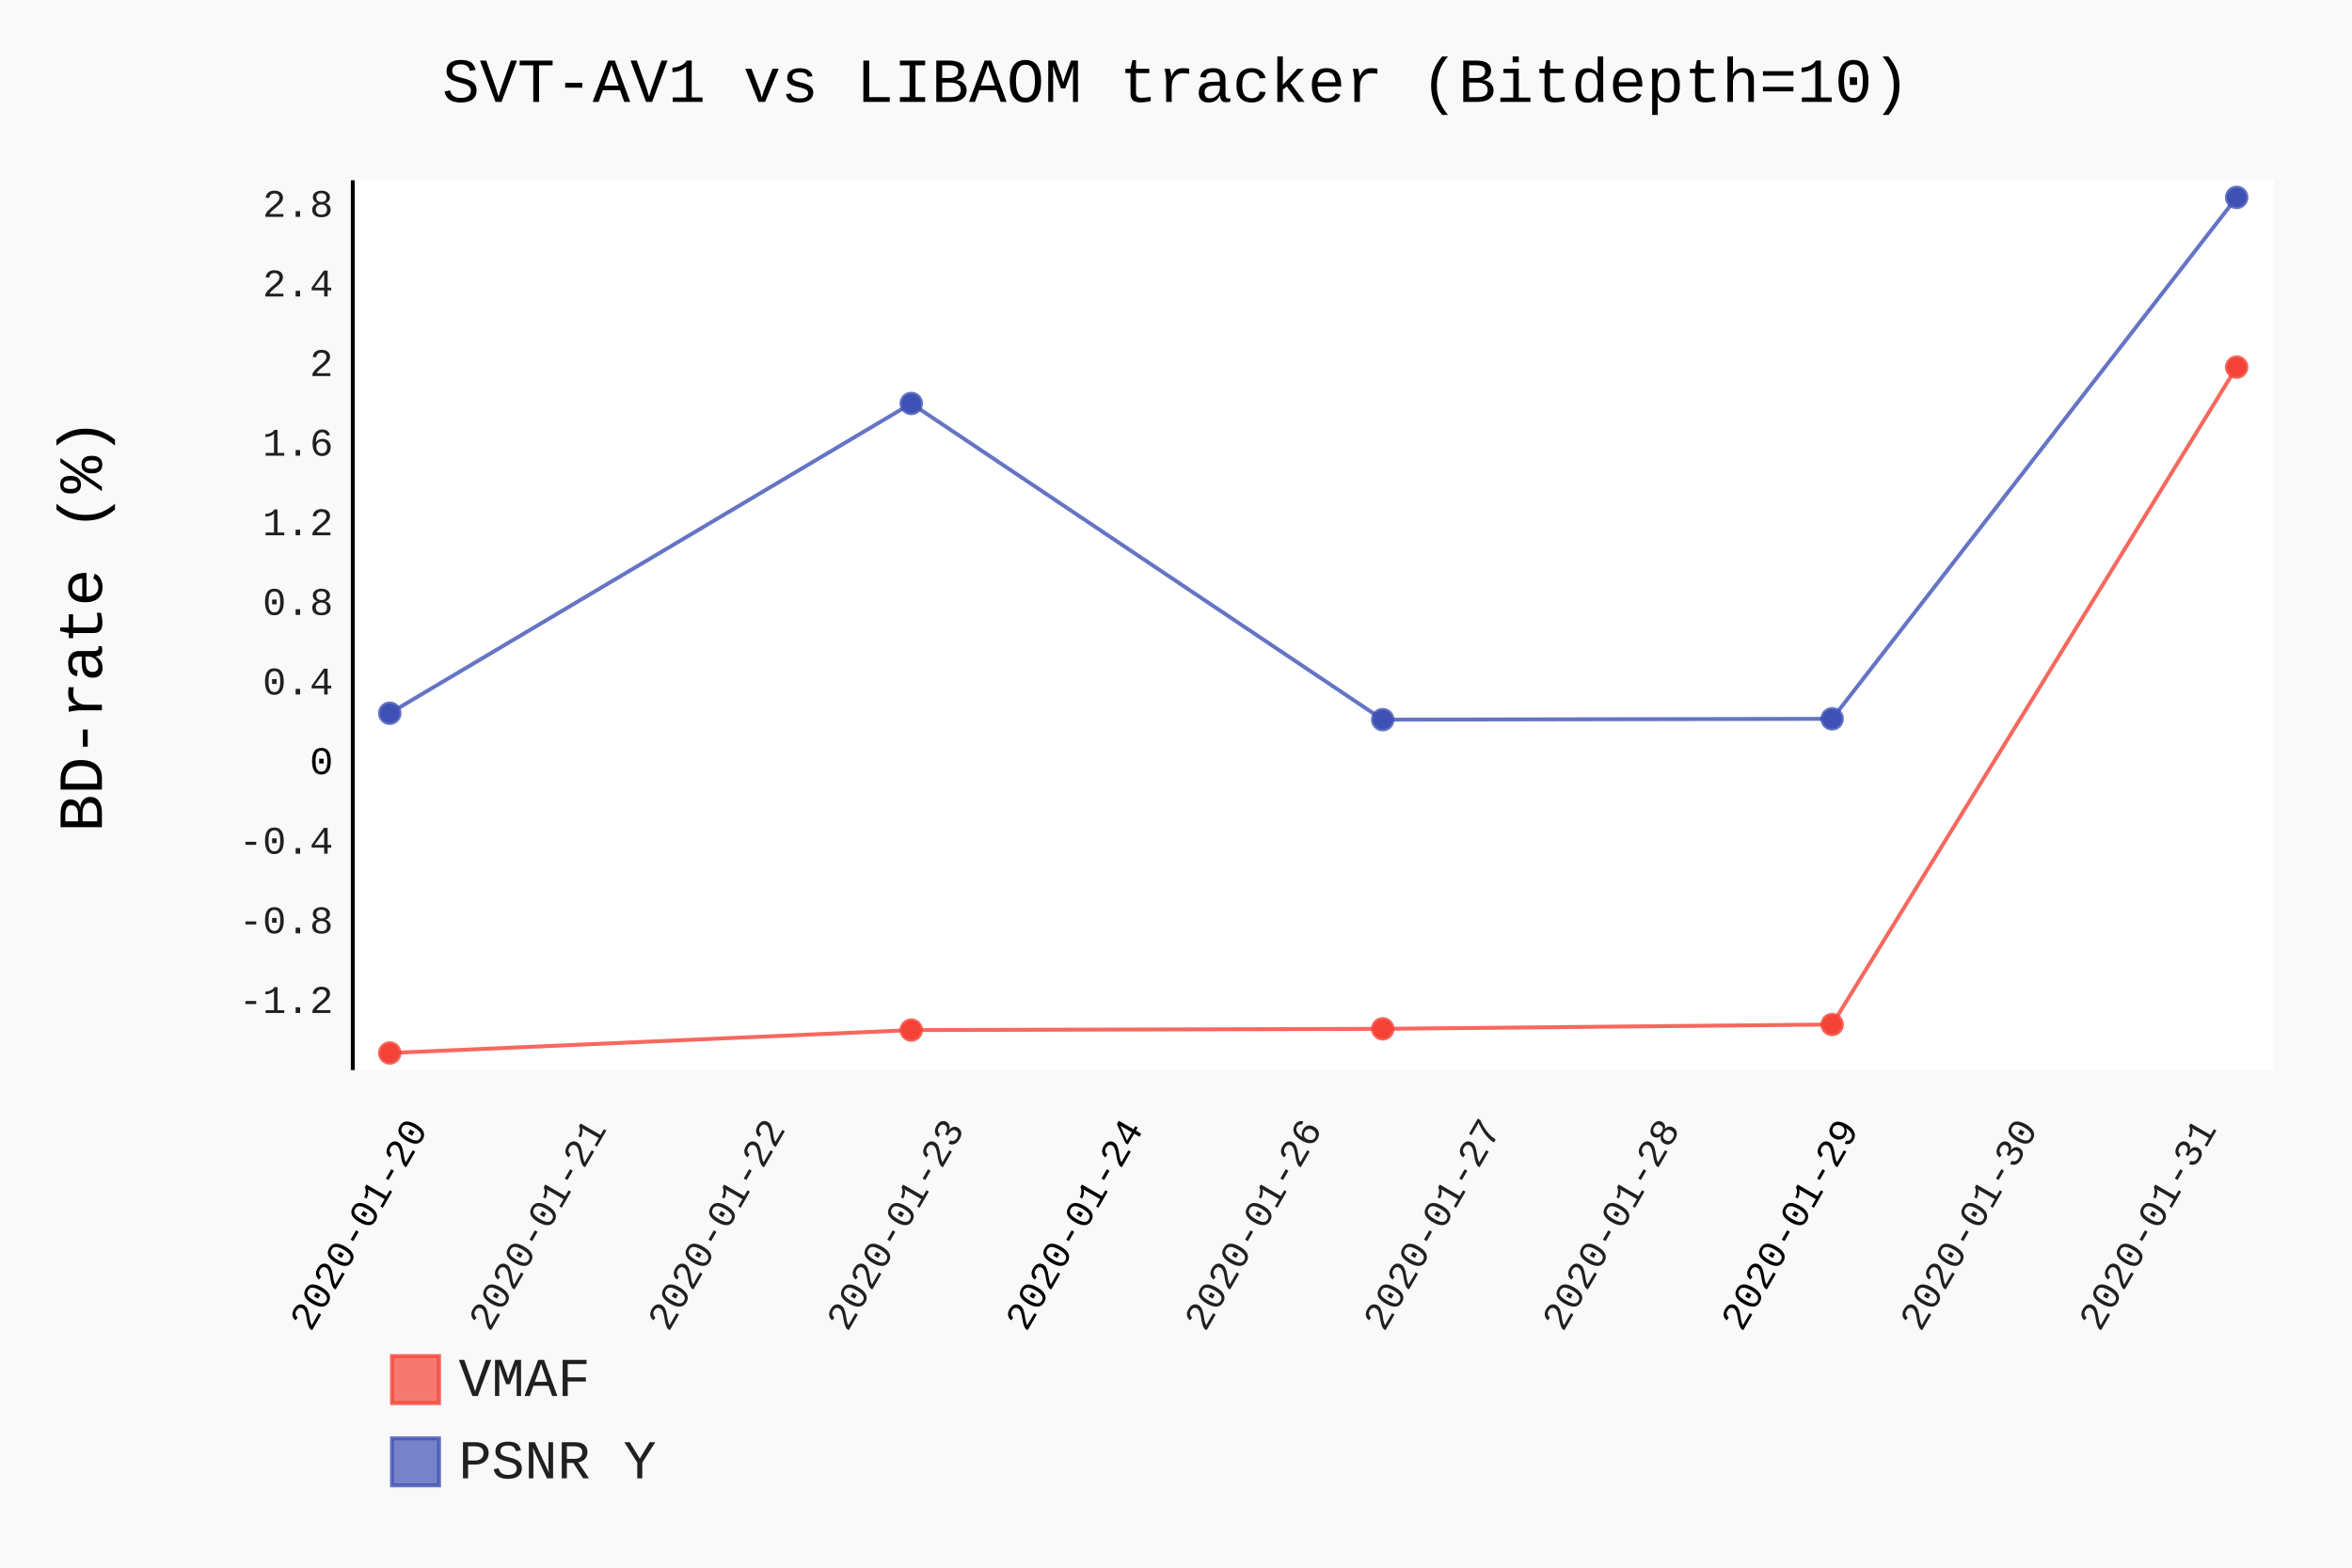
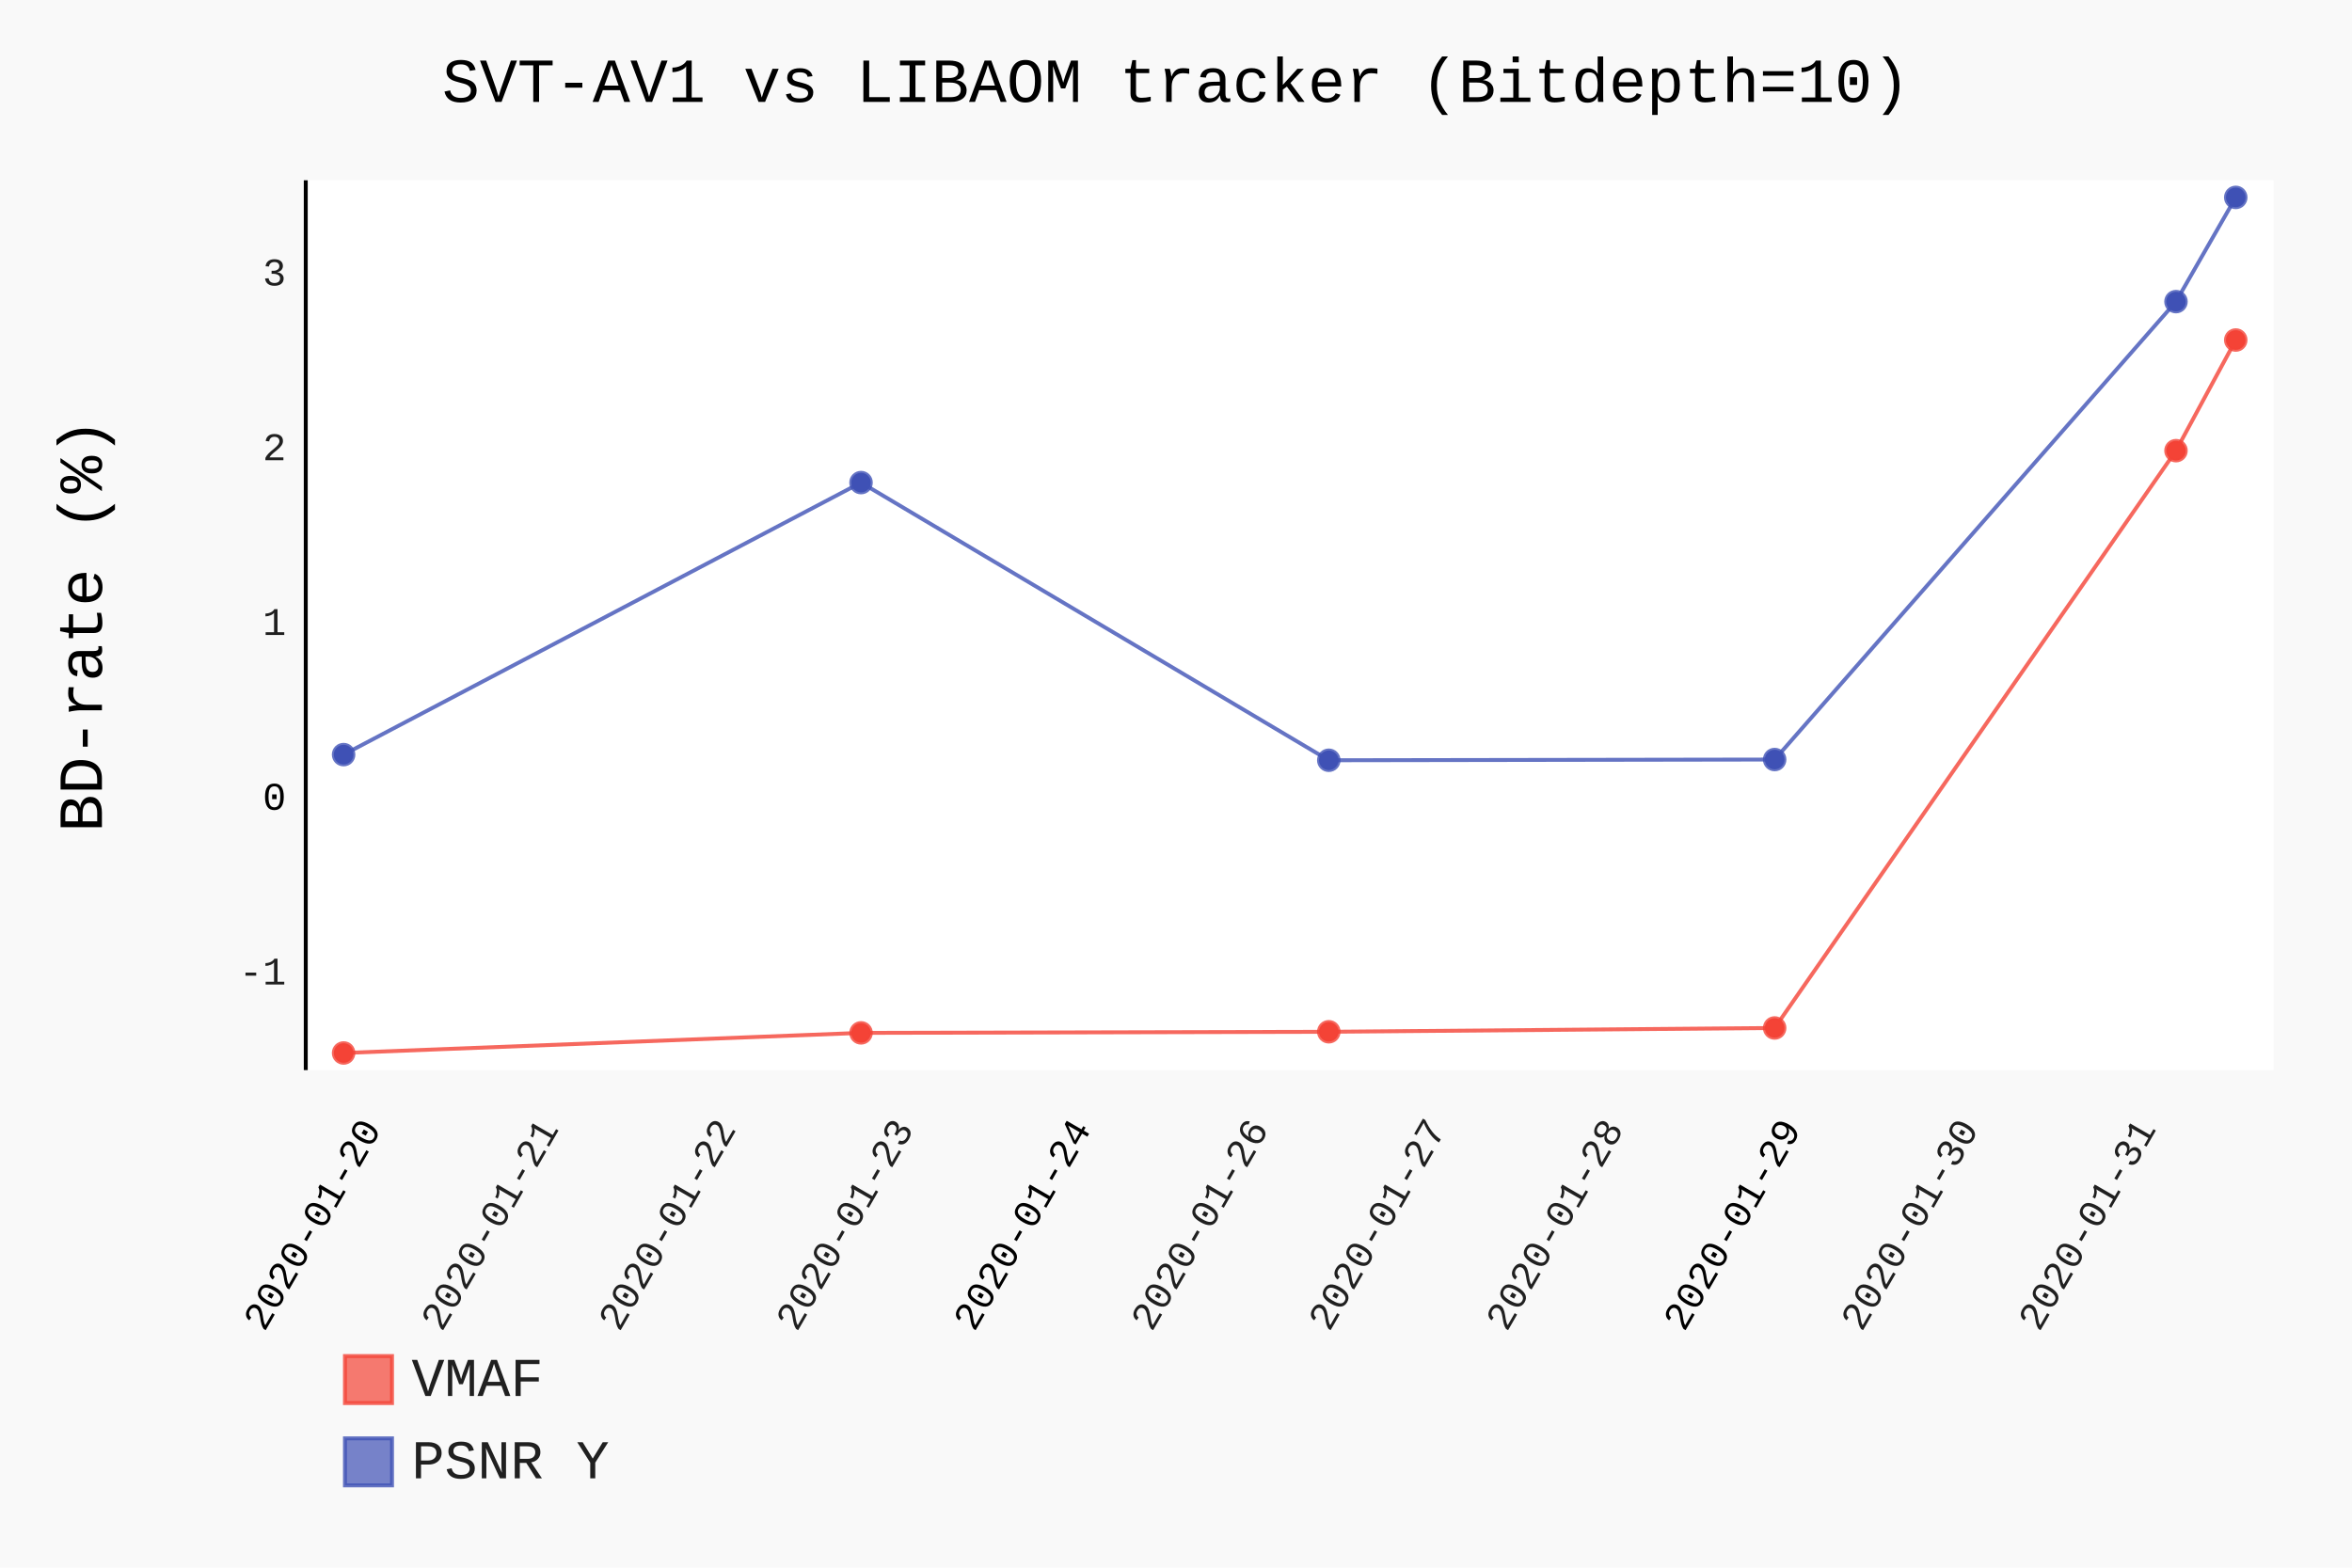
- <svg xmlns="http://www.w3.org/2000/svg" class="pygal-chart" id="chart-548090fd-71ae-4430-8d39-eb74c7b3874e" viewBox="0 0 600 400">
+ <svg xmlns="http://www.w3.org/2000/svg" class="pygal-chart" id="chart-9e357500-c41a-49f0-8a3e-ec4b14869d5c" viewBox="0 0 600 400">
  <defs>
-     <style type="text/css">#chart-548090fd-71ae-4430-8d39-eb74c7b3874e{-webkit-user-select:none;-webkit-font-smoothing:antialiased;font-family:Consolas,"Liberation Mono",Menlo,Courier,monospace}#chart-548090fd-71ae-4430-8d39-eb74c7b3874e .title{font-family:Consolas,"Liberation Mono",Menlo,Courier,monospace;font-size:16px}#chart-548090fd-71ae-4430-8d39-eb74c7b3874e .legends .legend text{font-family:Consolas,"Liberation Mono",Menlo,Courier,monospace;font-size:14px}#chart-548090fd-71ae-4430-8d39-eb74c7b3874e .axis text{font-family:Consolas,"Liberation Mono",Menlo,Courier,monospace;font-size:10px}#chart-548090fd-71ae-4430-8d39-eb74c7b3874e .axis text.major{font-family:Consolas,"Liberation Mono",Menlo,Courier,monospace;font-size:10px}#chart-548090fd-71ae-4430-8d39-eb74c7b3874e .text-overlay text.value{font-family:Consolas,"Liberation Mono",Menlo,Courier,monospace;font-size:16px}#chart-548090fd-71ae-4430-8d39-eb74c7b3874e .text-overlay text.label{font-family:Consolas,"Liberation Mono",Menlo,Courier,monospace;font-size:10px}#chart-548090fd-71ae-4430-8d39-eb74c7b3874e .tooltip{font-family:Consolas,"Liberation Mono",Menlo,Courier,monospace;font-size:14px}#chart-548090fd-71ae-4430-8d39-eb74c7b3874e text.no_data{font-family:Consolas,"Liberation Mono",Menlo,Courier,monospace;font-size:64px}
- #chart-548090fd-71ae-4430-8d39-eb74c7b3874e{background-color:rgba(249,249,249,1)}#chart-548090fd-71ae-4430-8d39-eb74c7b3874e path,#chart-548090fd-71ae-4430-8d39-eb74c7b3874e line,#chart-548090fd-71ae-4430-8d39-eb74c7b3874e rect,#chart-548090fd-71ae-4430-8d39-eb74c7b3874e circle{-webkit-transition:150ms;-moz-transition:150ms;transition:150ms}#chart-548090fd-71ae-4430-8d39-eb74c7b3874e .graph &gt; .background{fill:rgba(249,249,249,1)}#chart-548090fd-71ae-4430-8d39-eb74c7b3874e .plot &gt; .background{fill:rgba(255,255,255,1)}#chart-548090fd-71ae-4430-8d39-eb74c7b3874e .graph{fill:rgba(0,0,0,.87)}#chart-548090fd-71ae-4430-8d39-eb74c7b3874e text.no_data{fill:rgba(0,0,0,1)}#chart-548090fd-71ae-4430-8d39-eb74c7b3874e .title{fill:rgba(0,0,0,1)}#chart-548090fd-71ae-4430-8d39-eb74c7b3874e .legends .legend text{fill:rgba(0,0,0,.87)}#chart-548090fd-71ae-4430-8d39-eb74c7b3874e .legends .legend:hover text{fill:rgba(0,0,0,1)}#chart-548090fd-71ae-4430-8d39-eb74c7b3874e .axis .line{stroke:rgba(0,0,0,1)}#chart-548090fd-71ae-4430-8d39-eb74c7b3874e .axis .guide.line{stroke:rgba(0,0,0,.54)}#chart-548090fd-71ae-4430-8d39-eb74c7b3874e .axis .major.line{stroke:rgba(0,0,0,.87)}#chart-548090fd-71ae-4430-8d39-eb74c7b3874e .axis text.major{fill:rgba(0,0,0,1)}#chart-548090fd-71ae-4430-8d39-eb74c7b3874e .axis.y .guides:hover .guide.line,#chart-548090fd-71ae-4430-8d39-eb74c7b3874e .line-graph .axis.x .guides:hover .guide.line,#chart-548090fd-71ae-4430-8d39-eb74c7b3874e .stackedline-graph .axis.x .guides:hover .guide.line,#chart-548090fd-71ae-4430-8d39-eb74c7b3874e .xy-graph .axis.x .guides:hover .guide.line{stroke:rgba(0,0,0,1)}#chart-548090fd-71ae-4430-8d39-eb74c7b3874e .axis .guides:hover text{fill:rgba(0,0,0,1)}#chart-548090fd-71ae-4430-8d39-eb74c7b3874e .reactive{fill-opacity:.7;stroke-opacity:.8}#chart-548090fd-71ae-4430-8d39-eb74c7b3874e .ci{stroke:rgba(0,0,0,.87)}#chart-548090fd-71ae-4430-8d39-eb74c7b3874e .reactive.active,#chart-548090fd-71ae-4430-8d39-eb74c7b3874e .active .reactive{fill-opacity:.8;stroke-opacity:.9;stroke-width:4}#chart-548090fd-71ae-4430-8d39-eb74c7b3874e .ci .reactive.active{stroke-width:1.5}#chart-548090fd-71ae-4430-8d39-eb74c7b3874e .series text{fill:rgba(0,0,0,1)}#chart-548090fd-71ae-4430-8d39-eb74c7b3874e .tooltip rect{fill:rgba(255,255,255,1);stroke:rgba(0,0,0,1);-webkit-transition:opacity 150ms;-moz-transition:opacity 150ms;transition:opacity 150ms}#chart-548090fd-71ae-4430-8d39-eb74c7b3874e .tooltip .label{fill:rgba(0,0,0,.87)}#chart-548090fd-71ae-4430-8d39-eb74c7b3874e .tooltip .label{fill:rgba(0,0,0,.87)}#chart-548090fd-71ae-4430-8d39-eb74c7b3874e .tooltip .legend{font-size:.8em;fill:rgba(0,0,0,.54)}#chart-548090fd-71ae-4430-8d39-eb74c7b3874e .tooltip .x_label{font-size:.6em;fill:rgba(0,0,0,1)}#chart-548090fd-71ae-4430-8d39-eb74c7b3874e .tooltip .xlink{font-size:.5em;text-decoration:underline}#chart-548090fd-71ae-4430-8d39-eb74c7b3874e .tooltip .value{font-size:1.5em}#chart-548090fd-71ae-4430-8d39-eb74c7b3874e .bound{font-size:.5em}#chart-548090fd-71ae-4430-8d39-eb74c7b3874e .max-value{font-size:.75em;fill:rgba(0,0,0,.54)}#chart-548090fd-71ae-4430-8d39-eb74c7b3874e .map-element{fill:rgba(255,255,255,1);stroke:rgba(0,0,0,.54) !important}#chart-548090fd-71ae-4430-8d39-eb74c7b3874e .map-element .reactive{fill-opacity:inherit;stroke-opacity:inherit}#chart-548090fd-71ae-4430-8d39-eb74c7b3874e .color-0,#chart-548090fd-71ae-4430-8d39-eb74c7b3874e .color-0 a:visited{stroke:#F44336;fill:#F44336}#chart-548090fd-71ae-4430-8d39-eb74c7b3874e .color-1,#chart-548090fd-71ae-4430-8d39-eb74c7b3874e .color-1 a:visited{stroke:#3F51B5;fill:#3F51B5}#chart-548090fd-71ae-4430-8d39-eb74c7b3874e .text-overlay .color-0 text{fill:black}#chart-548090fd-71ae-4430-8d39-eb74c7b3874e .text-overlay .color-1 text{fill:black}
- #chart-548090fd-71ae-4430-8d39-eb74c7b3874e text.no_data{text-anchor:middle}#chart-548090fd-71ae-4430-8d39-eb74c7b3874e .guide.line{fill:none}#chart-548090fd-71ae-4430-8d39-eb74c7b3874e .centered{text-anchor:middle}#chart-548090fd-71ae-4430-8d39-eb74c7b3874e .title{text-anchor:middle}#chart-548090fd-71ae-4430-8d39-eb74c7b3874e .legends .legend text{fill-opacity:1}#chart-548090fd-71ae-4430-8d39-eb74c7b3874e .axis.x text{text-anchor:middle}#chart-548090fd-71ae-4430-8d39-eb74c7b3874e .axis.x:not(.web) text[transform]{text-anchor:start}#chart-548090fd-71ae-4430-8d39-eb74c7b3874e .axis.x:not(.web) text[transform].backwards{text-anchor:end}#chart-548090fd-71ae-4430-8d39-eb74c7b3874e .axis.y text{text-anchor:end}#chart-548090fd-71ae-4430-8d39-eb74c7b3874e .axis.y text[transform].backwards{text-anchor:start}#chart-548090fd-71ae-4430-8d39-eb74c7b3874e .axis.y2 text{text-anchor:start}#chart-548090fd-71ae-4430-8d39-eb74c7b3874e .axis.y2 text[transform].backwards{text-anchor:end}#chart-548090fd-71ae-4430-8d39-eb74c7b3874e .axis .guide.line{stroke-dasharray:4,4}#chart-548090fd-71ae-4430-8d39-eb74c7b3874e .axis .major.guide.line{stroke-dasharray:6,6}#chart-548090fd-71ae-4430-8d39-eb74c7b3874e .horizontal .axis.y .guide.line,#chart-548090fd-71ae-4430-8d39-eb74c7b3874e .horizontal .axis.y2 .guide.line,#chart-548090fd-71ae-4430-8d39-eb74c7b3874e .vertical .axis.x .guide.line{opacity:0}#chart-548090fd-71ae-4430-8d39-eb74c7b3874e .horizontal .axis.always_show .guide.line,#chart-548090fd-71ae-4430-8d39-eb74c7b3874e .vertical .axis.always_show .guide.line{opacity:1 !important}#chart-548090fd-71ae-4430-8d39-eb74c7b3874e .axis.y .guides:hover .guide.line,#chart-548090fd-71ae-4430-8d39-eb74c7b3874e .axis.y2 .guides:hover .guide.line,#chart-548090fd-71ae-4430-8d39-eb74c7b3874e .axis.x .guides:hover .guide.line{opacity:1}#chart-548090fd-71ae-4430-8d39-eb74c7b3874e .axis .guides:hover text{opacity:1}#chart-548090fd-71ae-4430-8d39-eb74c7b3874e .nofill{fill:none}#chart-548090fd-71ae-4430-8d39-eb74c7b3874e .subtle-fill{fill-opacity:.2}#chart-548090fd-71ae-4430-8d39-eb74c7b3874e .dot{stroke-width:1px;fill-opacity:1}#chart-548090fd-71ae-4430-8d39-eb74c7b3874e .dot.active{stroke-width:5px}#chart-548090fd-71ae-4430-8d39-eb74c7b3874e .dot.negative{fill:transparent}#chart-548090fd-71ae-4430-8d39-eb74c7b3874e text,#chart-548090fd-71ae-4430-8d39-eb74c7b3874e tspan{stroke:none !important}#chart-548090fd-71ae-4430-8d39-eb74c7b3874e .series text.active{opacity:1}#chart-548090fd-71ae-4430-8d39-eb74c7b3874e .tooltip rect{fill-opacity:.95;stroke-width:.5}#chart-548090fd-71ae-4430-8d39-eb74c7b3874e .tooltip text{fill-opacity:1}#chart-548090fd-71ae-4430-8d39-eb74c7b3874e .showable{visibility:hidden}#chart-548090fd-71ae-4430-8d39-eb74c7b3874e .showable.shown{visibility:visible}#chart-548090fd-71ae-4430-8d39-eb74c7b3874e .gauge-background{fill:rgba(229,229,229,1);stroke:none}#chart-548090fd-71ae-4430-8d39-eb74c7b3874e .bg-lines{stroke:rgba(249,249,249,1);stroke-width:2px}</style>
+     <style type="text/css">#chart-9e357500-c41a-49f0-8a3e-ec4b14869d5c{-webkit-user-select:none;-webkit-font-smoothing:antialiased;font-family:Consolas,"Liberation Mono",Menlo,Courier,monospace}#chart-9e357500-c41a-49f0-8a3e-ec4b14869d5c .title{font-family:Consolas,"Liberation Mono",Menlo,Courier,monospace;font-size:16px}#chart-9e357500-c41a-49f0-8a3e-ec4b14869d5c .legends .legend text{font-family:Consolas,"Liberation Mono",Menlo,Courier,monospace;font-size:14px}#chart-9e357500-c41a-49f0-8a3e-ec4b14869d5c .axis text{font-family:Consolas,"Liberation Mono",Menlo,Courier,monospace;font-size:10px}#chart-9e357500-c41a-49f0-8a3e-ec4b14869d5c .axis text.major{font-family:Consolas,"Liberation Mono",Menlo,Courier,monospace;font-size:10px}#chart-9e357500-c41a-49f0-8a3e-ec4b14869d5c .text-overlay text.value{font-family:Consolas,"Liberation Mono",Menlo,Courier,monospace;font-size:16px}#chart-9e357500-c41a-49f0-8a3e-ec4b14869d5c .text-overlay text.label{font-family:Consolas,"Liberation Mono",Menlo,Courier,monospace;font-size:10px}#chart-9e357500-c41a-49f0-8a3e-ec4b14869d5c .tooltip{font-family:Consolas,"Liberation Mono",Menlo,Courier,monospace;font-size:14px}#chart-9e357500-c41a-49f0-8a3e-ec4b14869d5c text.no_data{font-family:Consolas,"Liberation Mono",Menlo,Courier,monospace;font-size:64px}
+ #chart-9e357500-c41a-49f0-8a3e-ec4b14869d5c{background-color:rgba(249,249,249,1)}#chart-9e357500-c41a-49f0-8a3e-ec4b14869d5c path,#chart-9e357500-c41a-49f0-8a3e-ec4b14869d5c line,#chart-9e357500-c41a-49f0-8a3e-ec4b14869d5c rect,#chart-9e357500-c41a-49f0-8a3e-ec4b14869d5c circle{-webkit-transition:150ms;-moz-transition:150ms;transition:150ms}#chart-9e357500-c41a-49f0-8a3e-ec4b14869d5c .graph &gt; .background{fill:rgba(249,249,249,1)}#chart-9e357500-c41a-49f0-8a3e-ec4b14869d5c .plot &gt; .background{fill:rgba(255,255,255,1)}#chart-9e357500-c41a-49f0-8a3e-ec4b14869d5c .graph{fill:rgba(0,0,0,.87)}#chart-9e357500-c41a-49f0-8a3e-ec4b14869d5c text.no_data{fill:rgba(0,0,0,1)}#chart-9e357500-c41a-49f0-8a3e-ec4b14869d5c .title{fill:rgba(0,0,0,1)}#chart-9e357500-c41a-49f0-8a3e-ec4b14869d5c .legends .legend text{fill:rgba(0,0,0,.87)}#chart-9e357500-c41a-49f0-8a3e-ec4b14869d5c .legends .legend:hover text{fill:rgba(0,0,0,1)}#chart-9e357500-c41a-49f0-8a3e-ec4b14869d5c .axis .line{stroke:rgba(0,0,0,1)}#chart-9e357500-c41a-49f0-8a3e-ec4b14869d5c .axis .guide.line{stroke:rgba(0,0,0,.54)}#chart-9e357500-c41a-49f0-8a3e-ec4b14869d5c .axis .major.line{stroke:rgba(0,0,0,.87)}#chart-9e357500-c41a-49f0-8a3e-ec4b14869d5c .axis text.major{fill:rgba(0,0,0,1)}#chart-9e357500-c41a-49f0-8a3e-ec4b14869d5c .axis.y .guides:hover .guide.line,#chart-9e357500-c41a-49f0-8a3e-ec4b14869d5c .line-graph .axis.x .guides:hover .guide.line,#chart-9e357500-c41a-49f0-8a3e-ec4b14869d5c .stackedline-graph .axis.x .guides:hover .guide.line,#chart-9e357500-c41a-49f0-8a3e-ec4b14869d5c .xy-graph .axis.x .guides:hover .guide.line{stroke:rgba(0,0,0,1)}#chart-9e357500-c41a-49f0-8a3e-ec4b14869d5c .axis .guides:hover text{fill:rgba(0,0,0,1)}#chart-9e357500-c41a-49f0-8a3e-ec4b14869d5c .reactive{fill-opacity:.7;stroke-opacity:.8}#chart-9e357500-c41a-49f0-8a3e-ec4b14869d5c .ci{stroke:rgba(0,0,0,.87)}#chart-9e357500-c41a-49f0-8a3e-ec4b14869d5c .reactive.active,#chart-9e357500-c41a-49f0-8a3e-ec4b14869d5c .active .reactive{fill-opacity:.8;stroke-opacity:.9;stroke-width:4}#chart-9e357500-c41a-49f0-8a3e-ec4b14869d5c .ci .reactive.active{stroke-width:1.5}#chart-9e357500-c41a-49f0-8a3e-ec4b14869d5c .series text{fill:rgba(0,0,0,1)}#chart-9e357500-c41a-49f0-8a3e-ec4b14869d5c .tooltip rect{fill:rgba(255,255,255,1);stroke:rgba(0,0,0,1);-webkit-transition:opacity 150ms;-moz-transition:opacity 150ms;transition:opacity 150ms}#chart-9e357500-c41a-49f0-8a3e-ec4b14869d5c .tooltip .label{fill:rgba(0,0,0,.87)}#chart-9e357500-c41a-49f0-8a3e-ec4b14869d5c .tooltip .label{fill:rgba(0,0,0,.87)}#chart-9e357500-c41a-49f0-8a3e-ec4b14869d5c .tooltip .legend{font-size:.8em;fill:rgba(0,0,0,.54)}#chart-9e357500-c41a-49f0-8a3e-ec4b14869d5c .tooltip .x_label{font-size:.6em;fill:rgba(0,0,0,1)}#chart-9e357500-c41a-49f0-8a3e-ec4b14869d5c .tooltip .xlink{font-size:.5em;text-decoration:underline}#chart-9e357500-c41a-49f0-8a3e-ec4b14869d5c .tooltip .value{font-size:1.5em}#chart-9e357500-c41a-49f0-8a3e-ec4b14869d5c .bound{font-size:.5em}#chart-9e357500-c41a-49f0-8a3e-ec4b14869d5c .max-value{font-size:.75em;fill:rgba(0,0,0,.54)}#chart-9e357500-c41a-49f0-8a3e-ec4b14869d5c .map-element{fill:rgba(255,255,255,1);stroke:rgba(0,0,0,.54) !important}#chart-9e357500-c41a-49f0-8a3e-ec4b14869d5c .map-element .reactive{fill-opacity:inherit;stroke-opacity:inherit}#chart-9e357500-c41a-49f0-8a3e-ec4b14869d5c .color-0,#chart-9e357500-c41a-49f0-8a3e-ec4b14869d5c .color-0 a:visited{stroke:#F44336;fill:#F44336}#chart-9e357500-c41a-49f0-8a3e-ec4b14869d5c .color-1,#chart-9e357500-c41a-49f0-8a3e-ec4b14869d5c .color-1 a:visited{stroke:#3F51B5;fill:#3F51B5}#chart-9e357500-c41a-49f0-8a3e-ec4b14869d5c .text-overlay .color-0 text{fill:black}#chart-9e357500-c41a-49f0-8a3e-ec4b14869d5c .text-overlay .color-1 text{fill:black}
+ #chart-9e357500-c41a-49f0-8a3e-ec4b14869d5c text.no_data{text-anchor:middle}#chart-9e357500-c41a-49f0-8a3e-ec4b14869d5c .guide.line{fill:none}#chart-9e357500-c41a-49f0-8a3e-ec4b14869d5c .centered{text-anchor:middle}#chart-9e357500-c41a-49f0-8a3e-ec4b14869d5c .title{text-anchor:middle}#chart-9e357500-c41a-49f0-8a3e-ec4b14869d5c .legends .legend text{fill-opacity:1}#chart-9e357500-c41a-49f0-8a3e-ec4b14869d5c .axis.x text{text-anchor:middle}#chart-9e357500-c41a-49f0-8a3e-ec4b14869d5c .axis.x:not(.web) text[transform]{text-anchor:start}#chart-9e357500-c41a-49f0-8a3e-ec4b14869d5c .axis.x:not(.web) text[transform].backwards{text-anchor:end}#chart-9e357500-c41a-49f0-8a3e-ec4b14869d5c .axis.y text{text-anchor:end}#chart-9e357500-c41a-49f0-8a3e-ec4b14869d5c .axis.y text[transform].backwards{text-anchor:start}#chart-9e357500-c41a-49f0-8a3e-ec4b14869d5c .axis.y2 text{text-anchor:start}#chart-9e357500-c41a-49f0-8a3e-ec4b14869d5c .axis.y2 text[transform].backwards{text-anchor:end}#chart-9e357500-c41a-49f0-8a3e-ec4b14869d5c .axis .guide.line{stroke-dasharray:4,4}#chart-9e357500-c41a-49f0-8a3e-ec4b14869d5c .axis .major.guide.line{stroke-dasharray:6,6}#chart-9e357500-c41a-49f0-8a3e-ec4b14869d5c .horizontal .axis.y .guide.line,#chart-9e357500-c41a-49f0-8a3e-ec4b14869d5c .horizontal .axis.y2 .guide.line,#chart-9e357500-c41a-49f0-8a3e-ec4b14869d5c .vertical .axis.x .guide.line{opacity:0}#chart-9e357500-c41a-49f0-8a3e-ec4b14869d5c .horizontal .axis.always_show .guide.line,#chart-9e357500-c41a-49f0-8a3e-ec4b14869d5c .vertical .axis.always_show .guide.line{opacity:1 !important}#chart-9e357500-c41a-49f0-8a3e-ec4b14869d5c .axis.y .guides:hover .guide.line,#chart-9e357500-c41a-49f0-8a3e-ec4b14869d5c .axis.y2 .guides:hover .guide.line,#chart-9e357500-c41a-49f0-8a3e-ec4b14869d5c .axis.x .guides:hover .guide.line{opacity:1}#chart-9e357500-c41a-49f0-8a3e-ec4b14869d5c .axis .guides:hover text{opacity:1}#chart-9e357500-c41a-49f0-8a3e-ec4b14869d5c .nofill{fill:none}#chart-9e357500-c41a-49f0-8a3e-ec4b14869d5c .subtle-fill{fill-opacity:.2}#chart-9e357500-c41a-49f0-8a3e-ec4b14869d5c .dot{stroke-width:1px;fill-opacity:1}#chart-9e357500-c41a-49f0-8a3e-ec4b14869d5c .dot.active{stroke-width:5px}#chart-9e357500-c41a-49f0-8a3e-ec4b14869d5c .dot.negative{fill:transparent}#chart-9e357500-c41a-49f0-8a3e-ec4b14869d5c text,#chart-9e357500-c41a-49f0-8a3e-ec4b14869d5c tspan{stroke:none !important}#chart-9e357500-c41a-49f0-8a3e-ec4b14869d5c .series text.active{opacity:1}#chart-9e357500-c41a-49f0-8a3e-ec4b14869d5c .tooltip rect{fill-opacity:.95;stroke-width:.5}#chart-9e357500-c41a-49f0-8a3e-ec4b14869d5c .tooltip text{fill-opacity:1}#chart-9e357500-c41a-49f0-8a3e-ec4b14869d5c .showable{visibility:hidden}#chart-9e357500-c41a-49f0-8a3e-ec4b14869d5c .showable.shown{visibility:visible}#chart-9e357500-c41a-49f0-8a3e-ec4b14869d5c .gauge-background{fill:rgba(229,229,229,1);stroke:none}#chart-9e357500-c41a-49f0-8a3e-ec4b14869d5c .bg-lines{stroke:rgba(249,249,249,1);stroke-width:2px}</style>
  </defs>
  <g class="graph datetimeline-graph vertical">
    <rect class="background" height="400" width="600" x="0" y="0" />
-     <g class="plot" transform="translate(90, 46)">
-       <rect class="background" height="227.038" width="490.0" x="0" y="0" />
+     <g class="plot" transform="translate(78, 46)">
+       <rect class="background" height="227.038" width="502.0" x="0" y="0" />
      <g class="axis y">
        <g class="guides">
-           <text class="" x="-5" y="212.457">-1.2</text>
+           <text class="" x="-5" y="205.208">-1</text>
        </g>
        <g class="guides">
-           <text class="" x="-5" y="192.144">-0.8</text>
+           <text class="major" x="-5" y="160.613">0</text>
        </g>
        <g class="guides">
-           <text class="" x="-5" y="171.832">-0.4</text>
+           <text class="" x="-5" y="116.018">1</text>
        </g>
        <g class="guides">
-           <text class="major" x="-5" y="151.52">0</text>
+           <text class="" x="-5" y="71.424">2</text>
        </g>
        <g class="guides">
-           <text class="" x="-5" y="131.207">0.4</text>
-         </g>
-         <g class="guides">
-           <text class="" x="-5" y="110.895">0.8</text>
-         </g>
-         <g class="guides">
-           <text class="" x="-5" y="90.583">1.2</text>
-         </g>
-         <g class="guides">
-           <text class="" x="-5" y="70.271">1.6</text>
-         </g>
-         <g class="guides">
-           <text class="" x="-5" y="49.958">2</text>
-         </g>
-         <g class="guides">
-           <text class="" x="-5" y="29.646">2.4</text>
-         </g>
-         <g class="guides">
-           <text class="" x="-5" y="9.334">2.8</text>
+           <text class="" x="-5" y="26.829">3</text>
        </g>
      </g>
      <g class="axis x">
        <path class="line" d="M0 0 v227.038" />
        <g class="guides">
-           <path class="major guide line" d="M19.281 0 v227.038" />
-           <text class="major backwards" transform="rotate(300 19.28056 242.0385)" x="19.281" y="242.038">2020-01-20</text>
+           <path class="major guide line" d="M19.434 0 v227.038" />
+           <text class="major backwards" transform="rotate(300 19.43371 242.0385)" x="19.434" y="242.038">2020-01-20</text>
        </g>
        <g class="guides">
-           <path class="guide line" d="M64.917 0 v227.038" />
-           <text class="backwards" transform="rotate(300 64.91705 242.0385)" x="64.917" y="242.038">2020-01-21</text>
+           <path class="guide line" d="M64.711 0 v227.038" />
+           <text class="backwards" transform="rotate(300 64.71084 242.0385)" x="64.711" y="242.038">2020-01-21</text>
        </g>
        <g class="guides">
-           <path class="guide line" d="M110.554 0 v227.038" />
-           <text class="backwards" transform="rotate(300 110.5535 242.0385)" x="110.554" y="242.038">2020-01-22</text>
+           <path class="guide line" d="M109.988 0 v227.038" />
+           <text class="backwards" transform="rotate(300 109.988 242.0385)" x="109.988" y="242.038">2020-01-22</text>
        </g>
        <g class="guides">
-           <path class="guide line" d="M156.19 0 v227.038" />
-           <text class="backwards" transform="rotate(300 156.19 242.0385)" x="156.19" y="242.038">2020-01-23</text>
+           <path class="guide line" d="M155.265 0 v227.038" />
+           <text class="backwards" transform="rotate(300 155.2651 242.0385)" x="155.265" y="242.038">2020-01-23</text>
        </g>
        <g class="guides">
-           <path class="major guide line" d="M201.827 0 v227.038" />
-           <text class="major backwards" transform="rotate(300 201.8265 242.0385)" x="201.827" y="242.038">2020-01-24</text>
+           <path class="major guide line" d="M200.542 0 v227.038" />
+           <text class="major backwards" transform="rotate(300 200.5423 242.0385)" x="200.542" y="242.038">2020-01-24</text>
        </g>
        <g class="guides">
-           <path class="guide line" d="M247.463 0 v227.038" />
-           <text class="backwards" transform="rotate(300 247.463 242.0385)" x="247.463" y="242.038">2020-01-26</text>
+           <path class="guide line" d="M245.819 0 v227.038" />
+           <text class="backwards" transform="rotate(300 245.8194 242.0385)" x="245.819" y="242.038">2020-01-26</text>
        </g>
        <g class="guides">
-           <path class="guide line" d="M293.099 0 v227.038" />
-           <text class="backwards" transform="rotate(300 293.0995 242.0385)" x="293.099" y="242.038">2020-01-27</text>
+           <path class="guide line" d="M291.097 0 v227.038" />
+           <text class="backwards" transform="rotate(300 291.0965 242.0385)" x="291.097" y="242.038">2020-01-27</text>
        </g>
        <g class="guides">
-           <path class="guide line" d="M338.736 0 v227.038" />
-           <text class="backwards" transform="rotate(300 338.736 242.0385)" x="338.736" y="242.038">2020-01-28</text>
+           <path class="guide line" d="M336.374 0 v227.038" />
+           <text class="backwards" transform="rotate(300 336.3737 242.0385)" x="336.374" y="242.038">2020-01-28</text>
        </g>
        <g class="guides">
-           <path class="major guide line" d="M384.372 0 v227.038" />
-           <text class="major backwards" transform="rotate(300 384.3725 242.0385)" x="384.372" y="242.038">2020-01-29</text>
+           <path class="major guide line" d="M381.651 0 v227.038" />
+           <text class="major backwards" transform="rotate(300 381.6508 242.0385)" x="381.651" y="242.038">2020-01-29</text>
        </g>
        <g class="guides">
-           <path class="guide line" d="M430.009 0 v227.038" />
-           <text class="backwards" transform="rotate(300 430.009 242.0385)" x="430.009" y="242.038">2020-01-30</text>
+           <path class="guide line" d="M426.928 0 v227.038" />
+           <text class="backwards" transform="rotate(300 426.9279 242.0385)" x="426.928" y="242.038">2020-01-30</text>
        </g>
        <g class="guides">
-           <path class="guide line" d="M475.645 0 v227.038" />
-           <text class="backwards" transform="rotate(300 475.6454 242.0385)" x="475.645" y="242.038">2020-01-31</text>
+           <path class="guide line" d="M472.205 0 v227.038" />
+           <text class="backwards" transform="rotate(300 472.2051 242.0385)" x="472.205" y="242.038">2020-01-31</text>
        </g>
      </g>
      <g class="series serie-0 color-0">
-         <path class="line reactive nofill" d="M9.423 222.672 L142.468 216.827 262.738 216.509 377.385 215.407 480.577 47.671" />
+         <path class="line reactive nofill" d="M9.654 222.672 L141.651 217.539 260.975 217.26 374.718 216.292 477.098 68.988 492.346 40.759" />
      </g>
      <g class="series serie-1 color-1">
-         <path class="line reactive nofill" d="M9.423 135.981 L142.468 56.947 262.738 137.622 377.385 137.412 480.577 4.366" />
+         <path class="line reactive nofill" d="M9.654 146.541 L141.651 77.135 260.975 147.982 374.718 147.798 477.098 30.959 492.346 4.366" />
      </g>
    </g>
    <g class="titles">
      <text class="title plot_title" x="300.0" y="26">SVT-AV1 vs LIBAOM tracker (Bitdepth=10)</text>
      <text class="title" transform="rotate(-90 0 159.5192)" x="0" y="185.519">BD-rate (%)</text>
    </g>
-     <g class="plot overlay" transform="translate(90, 46)">
+     <g class="plot overlay" transform="translate(78, 46)">
      <g class="series serie-0 color-0">
        <g class="dots">
-           <circle class="dot reactive tooltip-trigger" cx="9.423" cy="222.672" r="2.5" />
+           <circle class="dot reactive tooltip-trigger" cx="9.654" cy="222.672" r="2.5" />
        </g>
        <g class="dots">
-           <circle class="dot reactive tooltip-trigger" cx="142.468" cy="216.827" r="2.5" />
+           <circle class="dot reactive tooltip-trigger" cx="141.651" cy="217.539" r="2.5" />
        </g>
        <g class="dots">
-           <circle class="dot reactive tooltip-trigger" cx="262.738" cy="216.509" r="2.5" />
+           <circle class="dot reactive tooltip-trigger" cx="260.975" cy="217.26" r="2.5" />
        </g>
        <g class="dots">
-           <circle class="dot reactive tooltip-trigger" cx="377.385" cy="215.407" r="2.5" />
+           <circle class="dot reactive tooltip-trigger" cx="374.718" cy="216.292" r="2.5" />
        </g>
        <g class="dots">
-           <circle class="dot reactive tooltip-trigger" cx="480.577" cy="47.671" r="2.5" />
+           <circle class="dot reactive tooltip-trigger" cx="477.098" cy="68.988" r="2.5" />
+         </g>
+         <g class="dots">
+           <circle class="dot reactive tooltip-trigger" cx="492.346" cy="40.759" r="2.5" />
        </g>
      </g>
      <g class="series serie-1 color-1">
        <g class="dots">
-           <circle class="dot reactive tooltip-trigger" cx="9.423" cy="135.981" r="2.5" />
+           <circle class="dot reactive tooltip-trigger" cx="9.654" cy="146.541" r="2.5" />
        </g>
        <g class="dots">
-           <circle class="dot reactive tooltip-trigger" cx="142.468" cy="56.947" r="2.5" />
+           <circle class="dot reactive tooltip-trigger" cx="141.651" cy="77.135" r="2.5" />
        </g>
        <g class="dots">
-           <circle class="dot reactive tooltip-trigger" cx="262.738" cy="137.622" r="2.5" />
+           <circle class="dot reactive tooltip-trigger" cx="260.975" cy="147.982" r="2.5" />
        </g>
        <g class="dots">
-           <circle class="dot reactive tooltip-trigger" cx="377.385" cy="137.412" r="2.5" />
+           <circle class="dot reactive tooltip-trigger" cx="374.718" cy="147.798" r="2.5" />
        </g>
        <g class="dots">
-           <circle class="dot reactive tooltip-trigger" cx="480.577" cy="4.366" r="2.5" />
+           <circle class="dot reactive tooltip-trigger" cx="477.098" cy="30.959" r="2.5" />
+         </g>
+         <g class="dots">
+           <circle class="dot reactive tooltip-trigger" cx="492.346" cy="4.366" r="2.5" />
        </g>
      </g>
    </g>
-     <g class="plot text-overlay" transform="translate(90, 46)">
+     <g class="plot text-overlay" transform="translate(78, 46)">
      <g class="series serie-0 color-0" />
      <g class="series serie-1 color-1" />
    </g>
-     <g class="plot tooltip-overlay" transform="translate(90, 46)">
+     <g class="plot tooltip-overlay" transform="translate(78, 46)">
      <g class="tooltip" style="opacity: 0" transform="translate(0 0)">
        <rect class="tooltip-box" height="0" rx="0" ry="0" width="0" />
        <g class="text" />
      </g>
    </g>
-     <g class="legends" transform="translate(100, 345)">
+     <g class="legends" transform="translate(88, 345)">
      <g class="legend reactive activate-serie" id="activate-serie-0">
        <rect class="color-0 reactive" height="12" width="12" x="0.0" y="1.0" />
        <text x="17.0" y="11.2">VMAF</text>
      </g>
      <g class="legend reactive activate-serie" id="activate-serie-1">
        <rect class="color-1 reactive" height="12" width="12" x="0.0" y="22.0" />
        <text x="17.0" y="32.2">PSNR Y</text>
      </g>
    </g>
  </g>
</svg>
